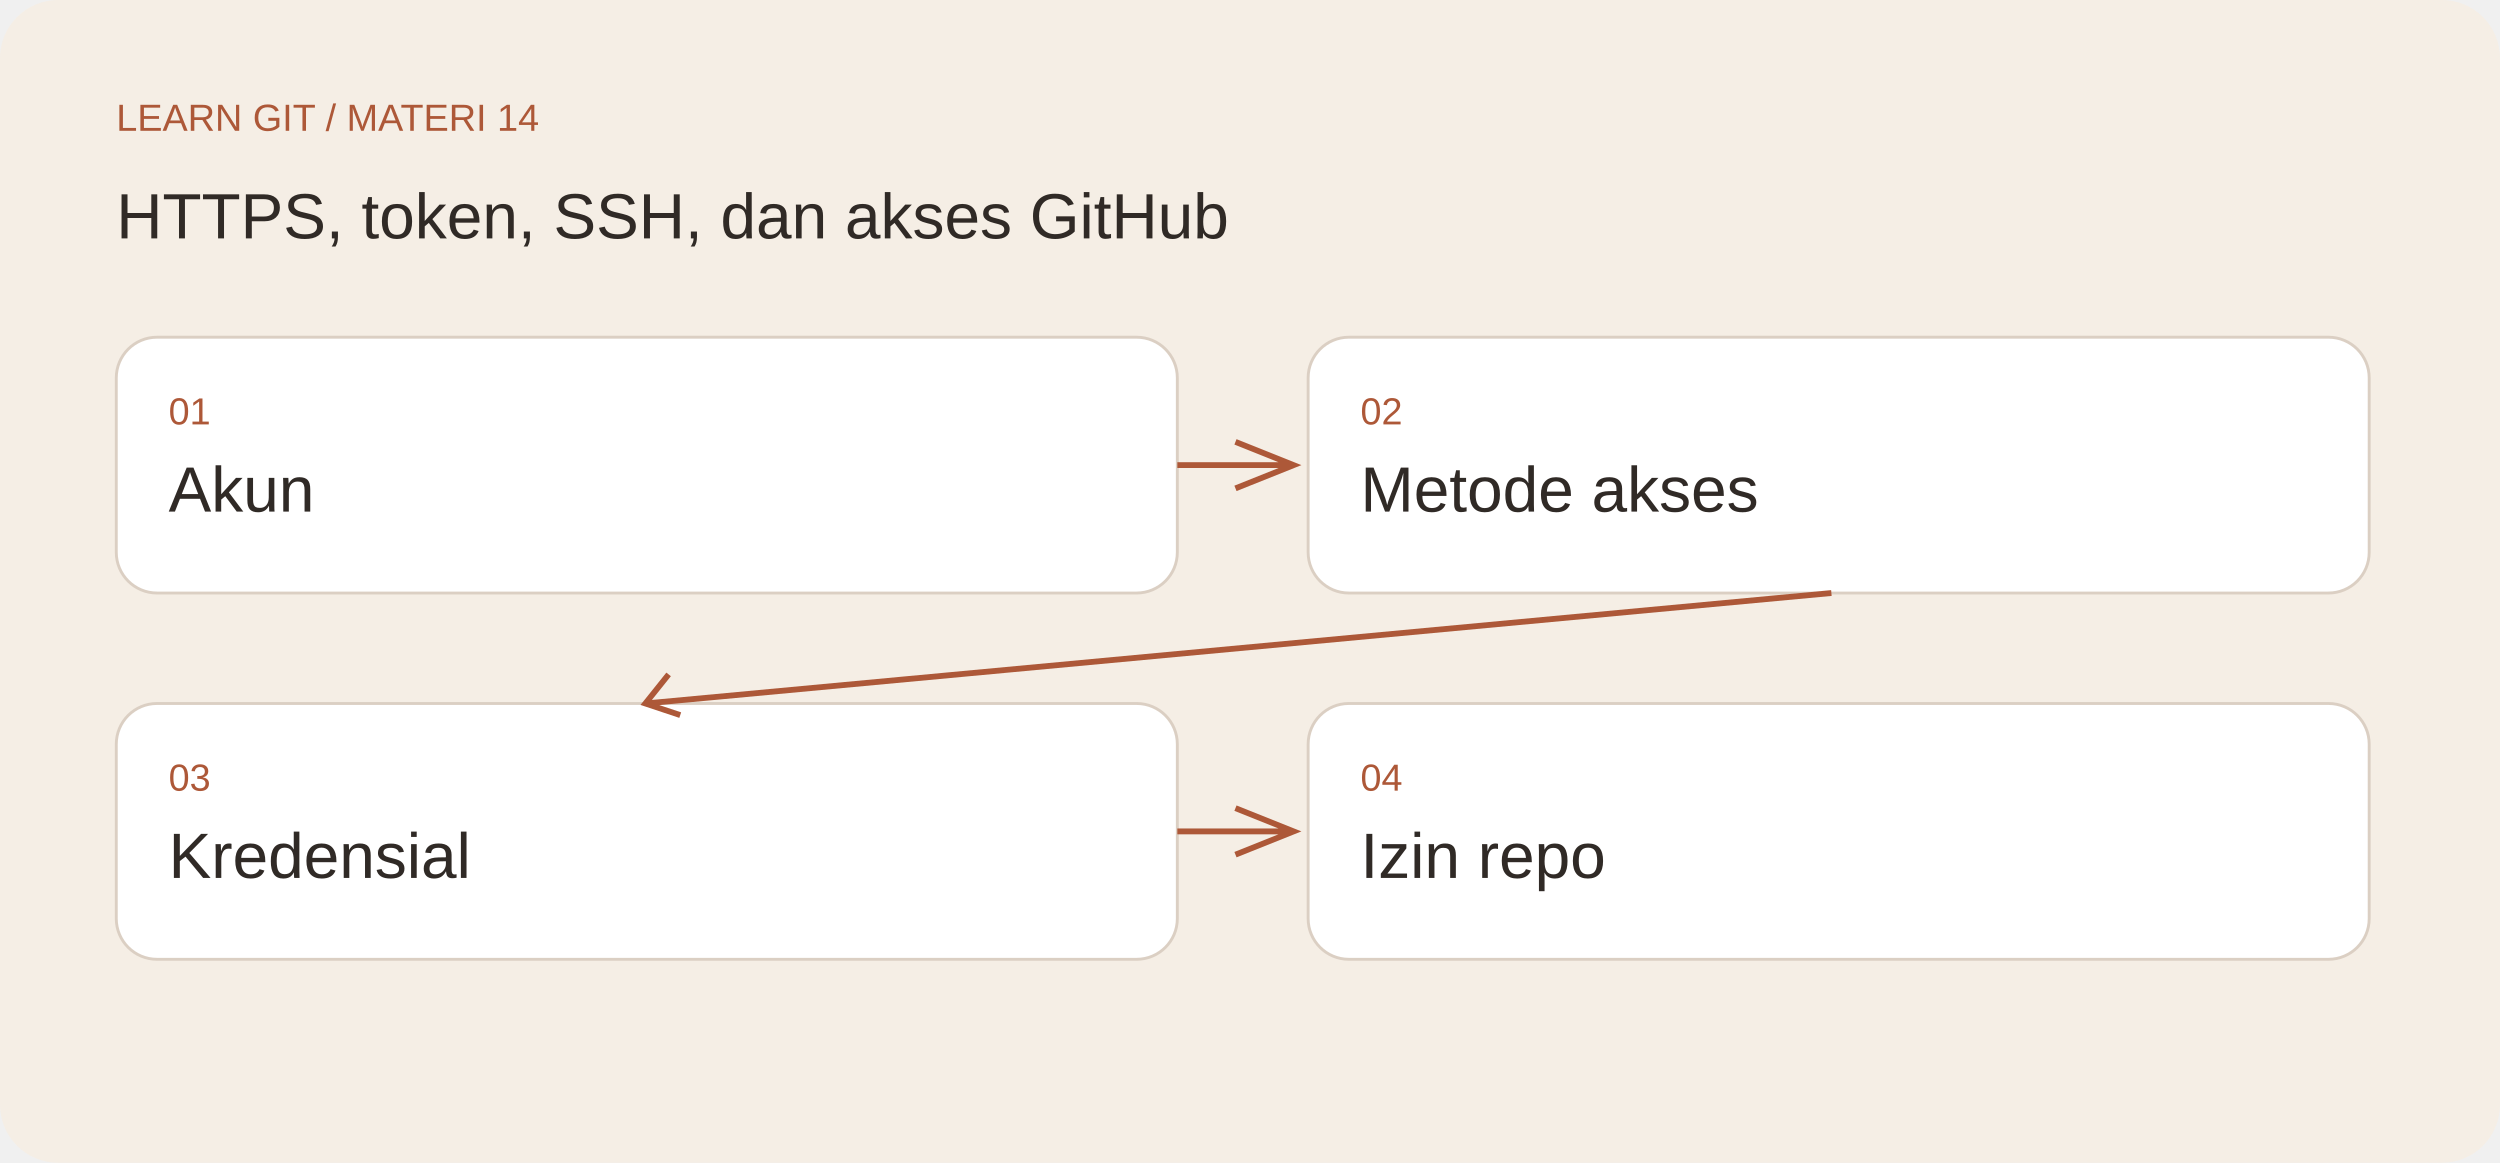
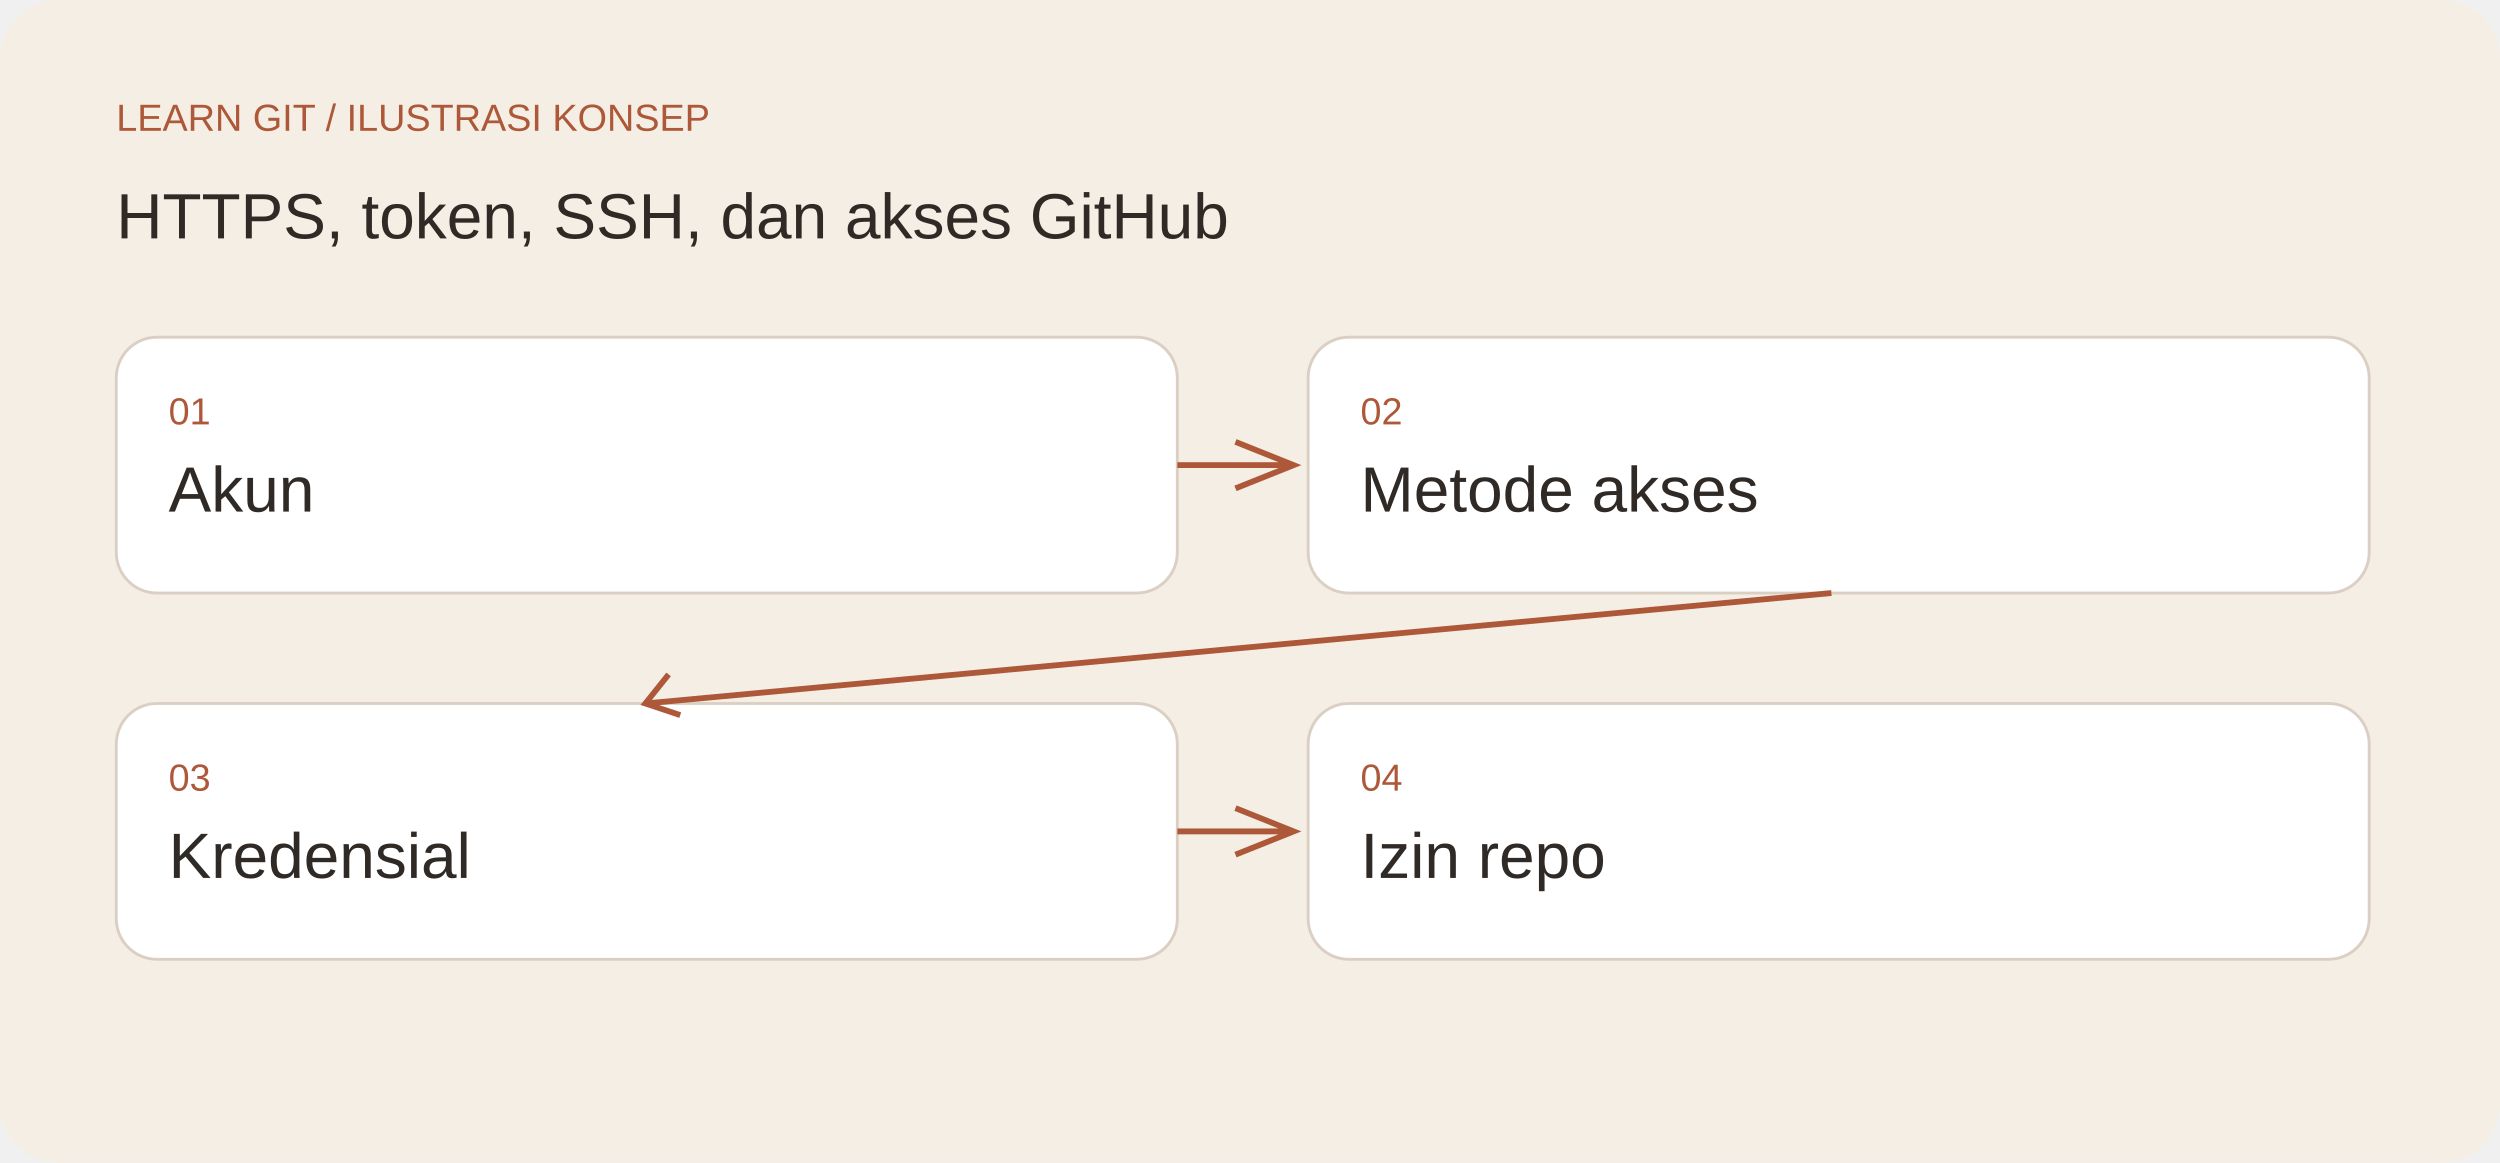
<svg xmlns="http://www.w3.org/2000/svg" width="860" height="400" viewBox="0 0 860 400">
  <rect width="860" height="400" rx="20" fill="#f5eee5" />
  <g font-family="Arial,sans-serif">
-     <text x="40" y="45" font-size="13" fill="#ad5838">LEARN GIT / MATERI 14</text>
+     <text x="40" y="45" font-size="13" fill="#ad5838">LEARN GIT / ILUSTRASI KONSEP</text>
    <text x="40" y="82" font-size="22" fill="#302a26">HTTPS, token, SSH, dan akses GitHub</text>
    <rect x="40" y="116" width="365" height="88" rx="14" fill="white" stroke="#dbcfc3" />
    <text x="58" y="146" font-size="13" fill="#ad5838">01</text>
    <text x="58" y="176" font-size="22" fill="#302a26">Akun</text>
    <rect x="450" y="116" width="365" height="88" rx="14" fill="white" stroke="#dbcfc3" />
    <text x="468" y="146" font-size="13" fill="#ad5838">02</text>
    <text x="468" y="176" font-size="22" fill="#302a26">Metode akses</text>
    <rect x="40" y="242" width="365" height="88" rx="14" fill="white" stroke="#dbcfc3" />
    <text x="58" y="272" font-size="13" fill="#ad5838">03</text>
    <text x="58" y="302" font-size="22" fill="#302a26">Kredensial</text>
    <rect x="450" y="242" width="365" height="88" rx="14" fill="white" stroke="#dbcfc3" />
    <text x="468" y="272" font-size="13" fill="#ad5838">04</text>
    <text x="468" y="302" font-size="22" fill="#302a26">Izin repo</text>
    <path d="M405 160h40m-20-8 20 8-20 8M630 204L222 242m8-10-8 10 12 4M405 286h40m-20-8 20 8-20 8" fill="none" stroke="#ad5838" stroke-width="2" />
  </g>
</svg>
